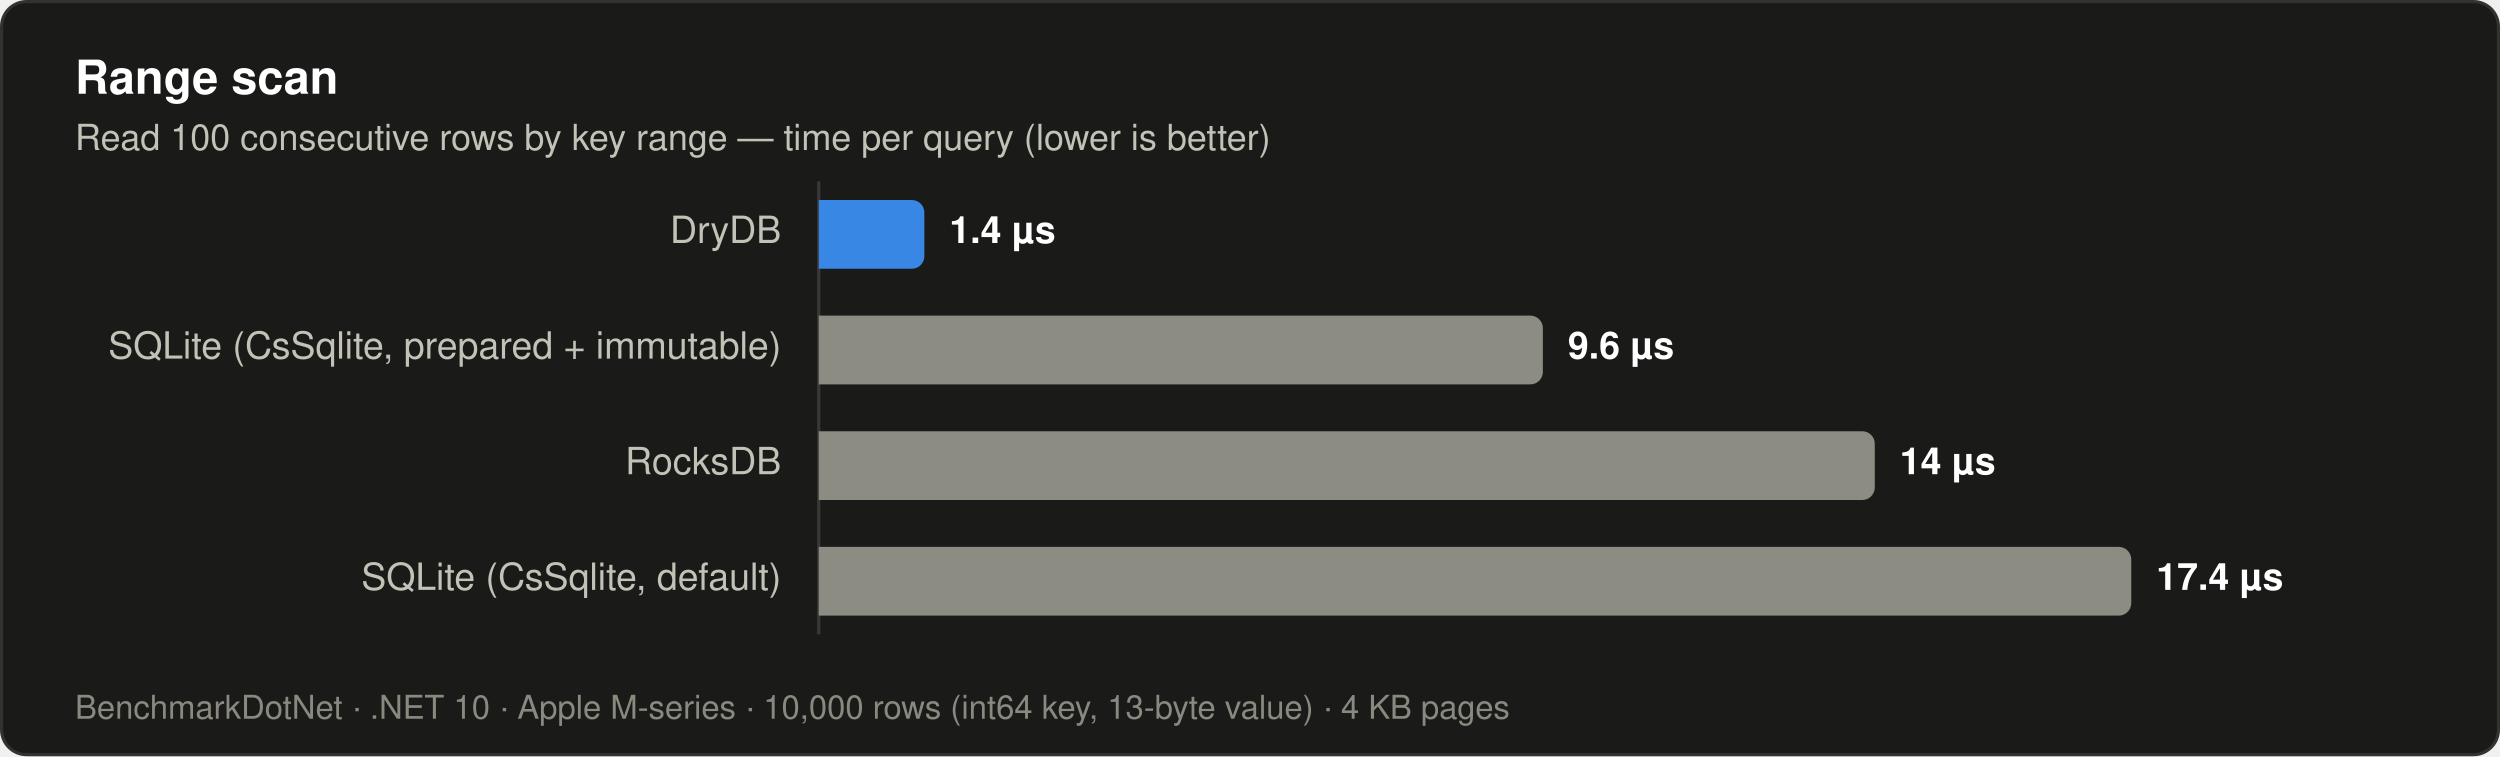
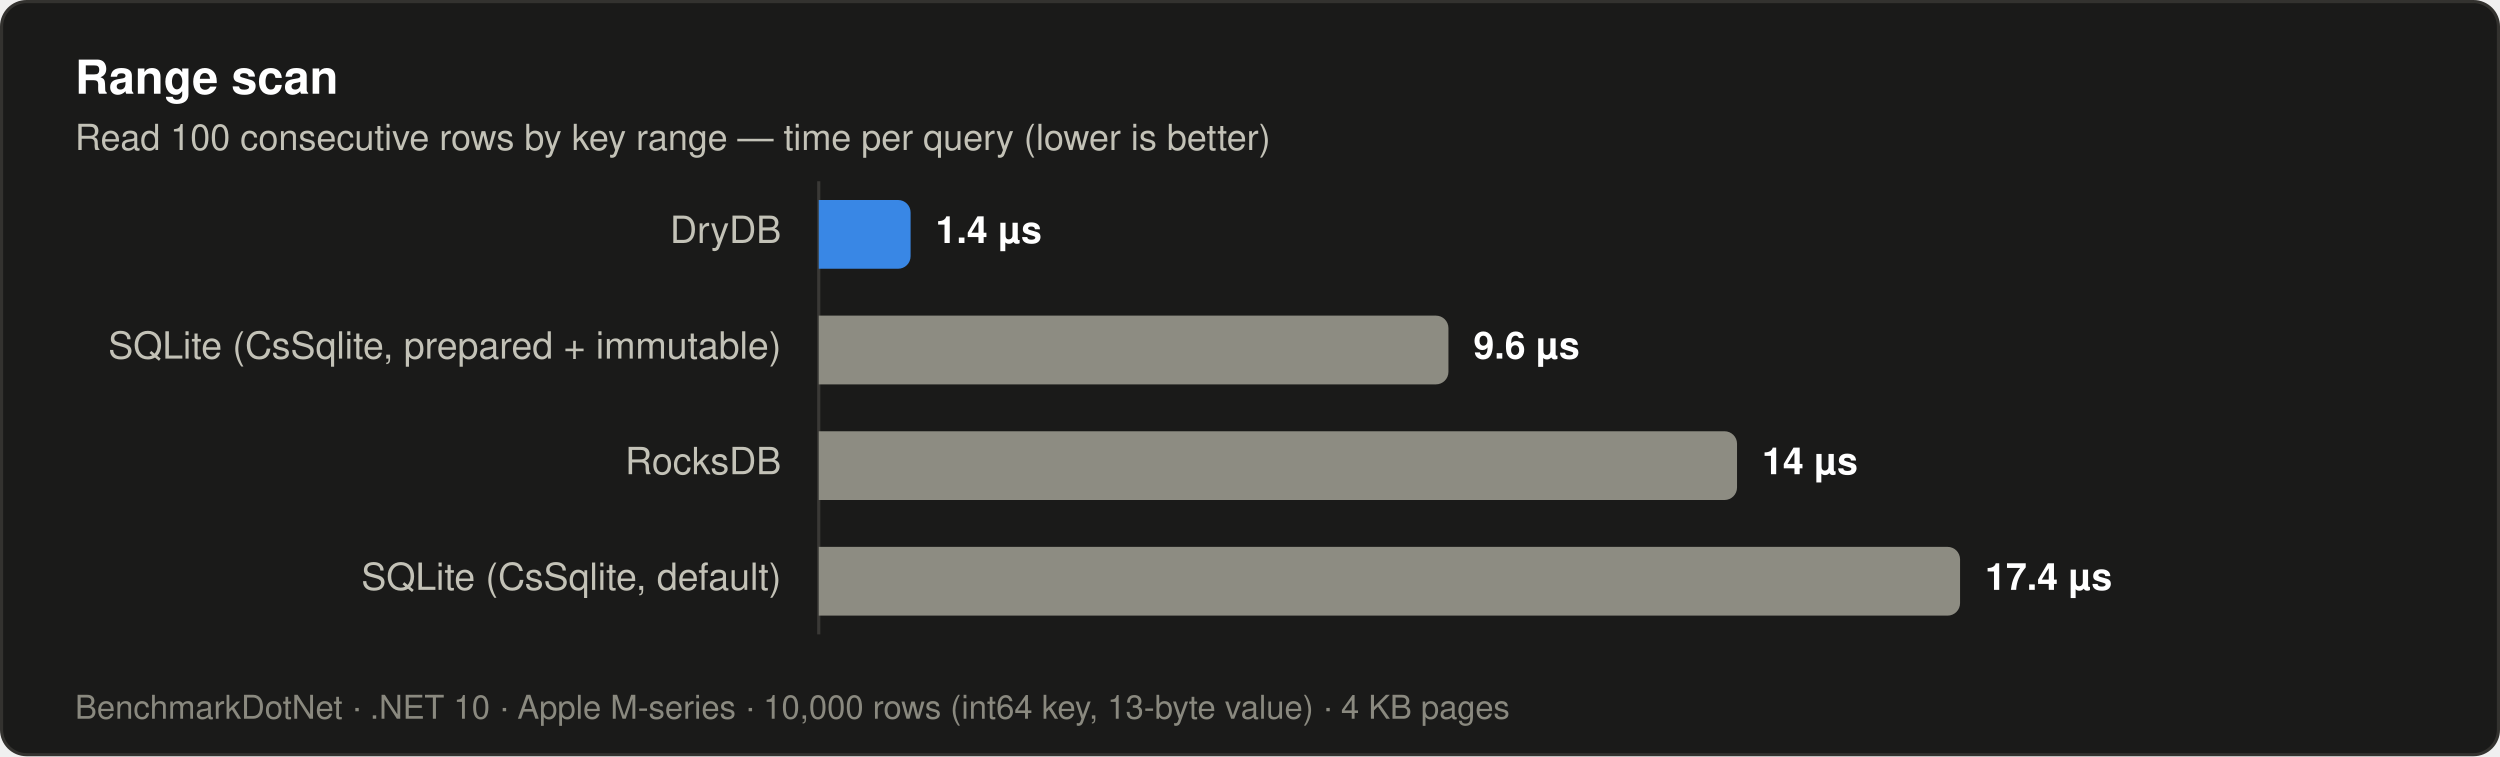
<svg xmlns="http://www.w3.org/2000/svg" viewBox="0 0 800 242" width="800" height="242" role="img" aria-label="Range scan benchmark">
  <rect x="0.5" y="0.5" width="799" height="241" rx="8" fill="#1a1a19" stroke="#33322f" />
  <g font-family="ui-sans-serif, -apple-system, 'Segoe UI', Helvetica, Arial, sans-serif">
    <text x="24" y="30" font-size="15" font-weight="600" fill="#ffffff">Range scan</text>
    <text x="24" y="48" font-size="11.5" fill="#c3c2b7">Read 100 consecutive rows by key range — time per query (lower is better)</text>
    <line x1="262" y1="58" x2="262" y2="203" stroke="#3a3936" stroke-width="1" />
    <text x="250" y="75" text-anchor="end" dominant-baseline="central" font-size="12" fill="#c3c2b7">DryDB</text>
-     <path d="M262 64 h29.79 a4 4 0 0 1 4 4 v14 a4 4 0 0 1 -4 4 h-29.79 Z" fill="#3987e5" />
-     <text x="303.793" y="75" dominant-baseline="central" font-size="12" font-weight="600" fill="#ffffff">1.4 µs</text>
+     <path d="M262 64 h25.39 a4 4 0 0 1 4 4 v14 a4 4 0 0 1 -4 4 h-25.39 Z" fill="#3987e5" />
+     <text x="299.385" y="75" dominant-baseline="central" font-size="12" font-weight="600" fill="#ffffff">1.4 µs</text>
    <text x="250" y="112" text-anchor="end" dominant-baseline="central" font-size="12" fill="#c3c2b7">SQLite (CsSqlite, prepared + immutable)</text>
-     <path d="M262 101 h227.72 a4 4 0 0 1 4 4 v14 a4 4 0 0 1 -4 4 h-227.72 Z" fill="#8d8c82" />
-     <text x="501.724" y="112" dominant-baseline="central" font-size="12" font-weight="600" fill="#ffffff">9.6 µs</text>
+     <path d="M262 101 h197.50 a4 4 0 0 1 4 4 v14 a4 4 0 0 1 -4 4 h-197.5 Z" fill="#8d8c82" />
+     <text x="471.499" y="112" dominant-baseline="central" font-size="12" font-weight="600" fill="#ffffff">9.6 µs</text>
    <text x="250" y="149" text-anchor="end" dominant-baseline="central" font-size="12" fill="#c3c2b7">RocksDB</text>
-     <path d="M262 138 h333.93 a4 4 0 0 1 4 4 v14 a4 4 0 0 1 -4 4 h-333.93 Z" fill="#8d8c82" />
-     <text x="607.931" y="149" dominant-baseline="central" font-size="12" font-weight="600" fill="#ffffff">14 µs</text>
+     <path d="M262 138 h289.85 a4 4 0 0 1 4 4 v14 a4 4 0 0 1 -4 4 h-289.85 Z" fill="#8d8c82" />
+     <text x="563.853" y="149" dominant-baseline="central" font-size="12" font-weight="600" fill="#ffffff">14 µs</text>
    <text x="250" y="186" text-anchor="end" dominant-baseline="central" font-size="12" fill="#c3c2b7">SQLite (CsSqlite, default)</text>
-     <path d="M262 175 h416.00 a4 4 0 0 1 4 4 v14 a4 4 0 0 1 -4 4 h-416 Z" fill="#8d8c82" />
-     <text x="690" y="186" dominant-baseline="central" font-size="12" font-weight="600" fill="#ffffff">17.4 µs</text>
+     <path d="M262 175 h361.22 a4 4 0 0 1 4 4 v14 a4 4 0 0 1 -4 4 h-361.22 Z" fill="#8d8c82" />
+     <text x="635.217" y="186" dominant-baseline="central" font-size="12" font-weight="600" fill="#ffffff">17.4 µs</text>
    <text x="24" y="230" font-size="10.5" fill="#8a897f">BenchmarkDotNet · .NET 10 · Apple M-series · 10,000 rows (int64 key, 13-byte value) · 4 KB pages</text>
  </g>
</svg>
